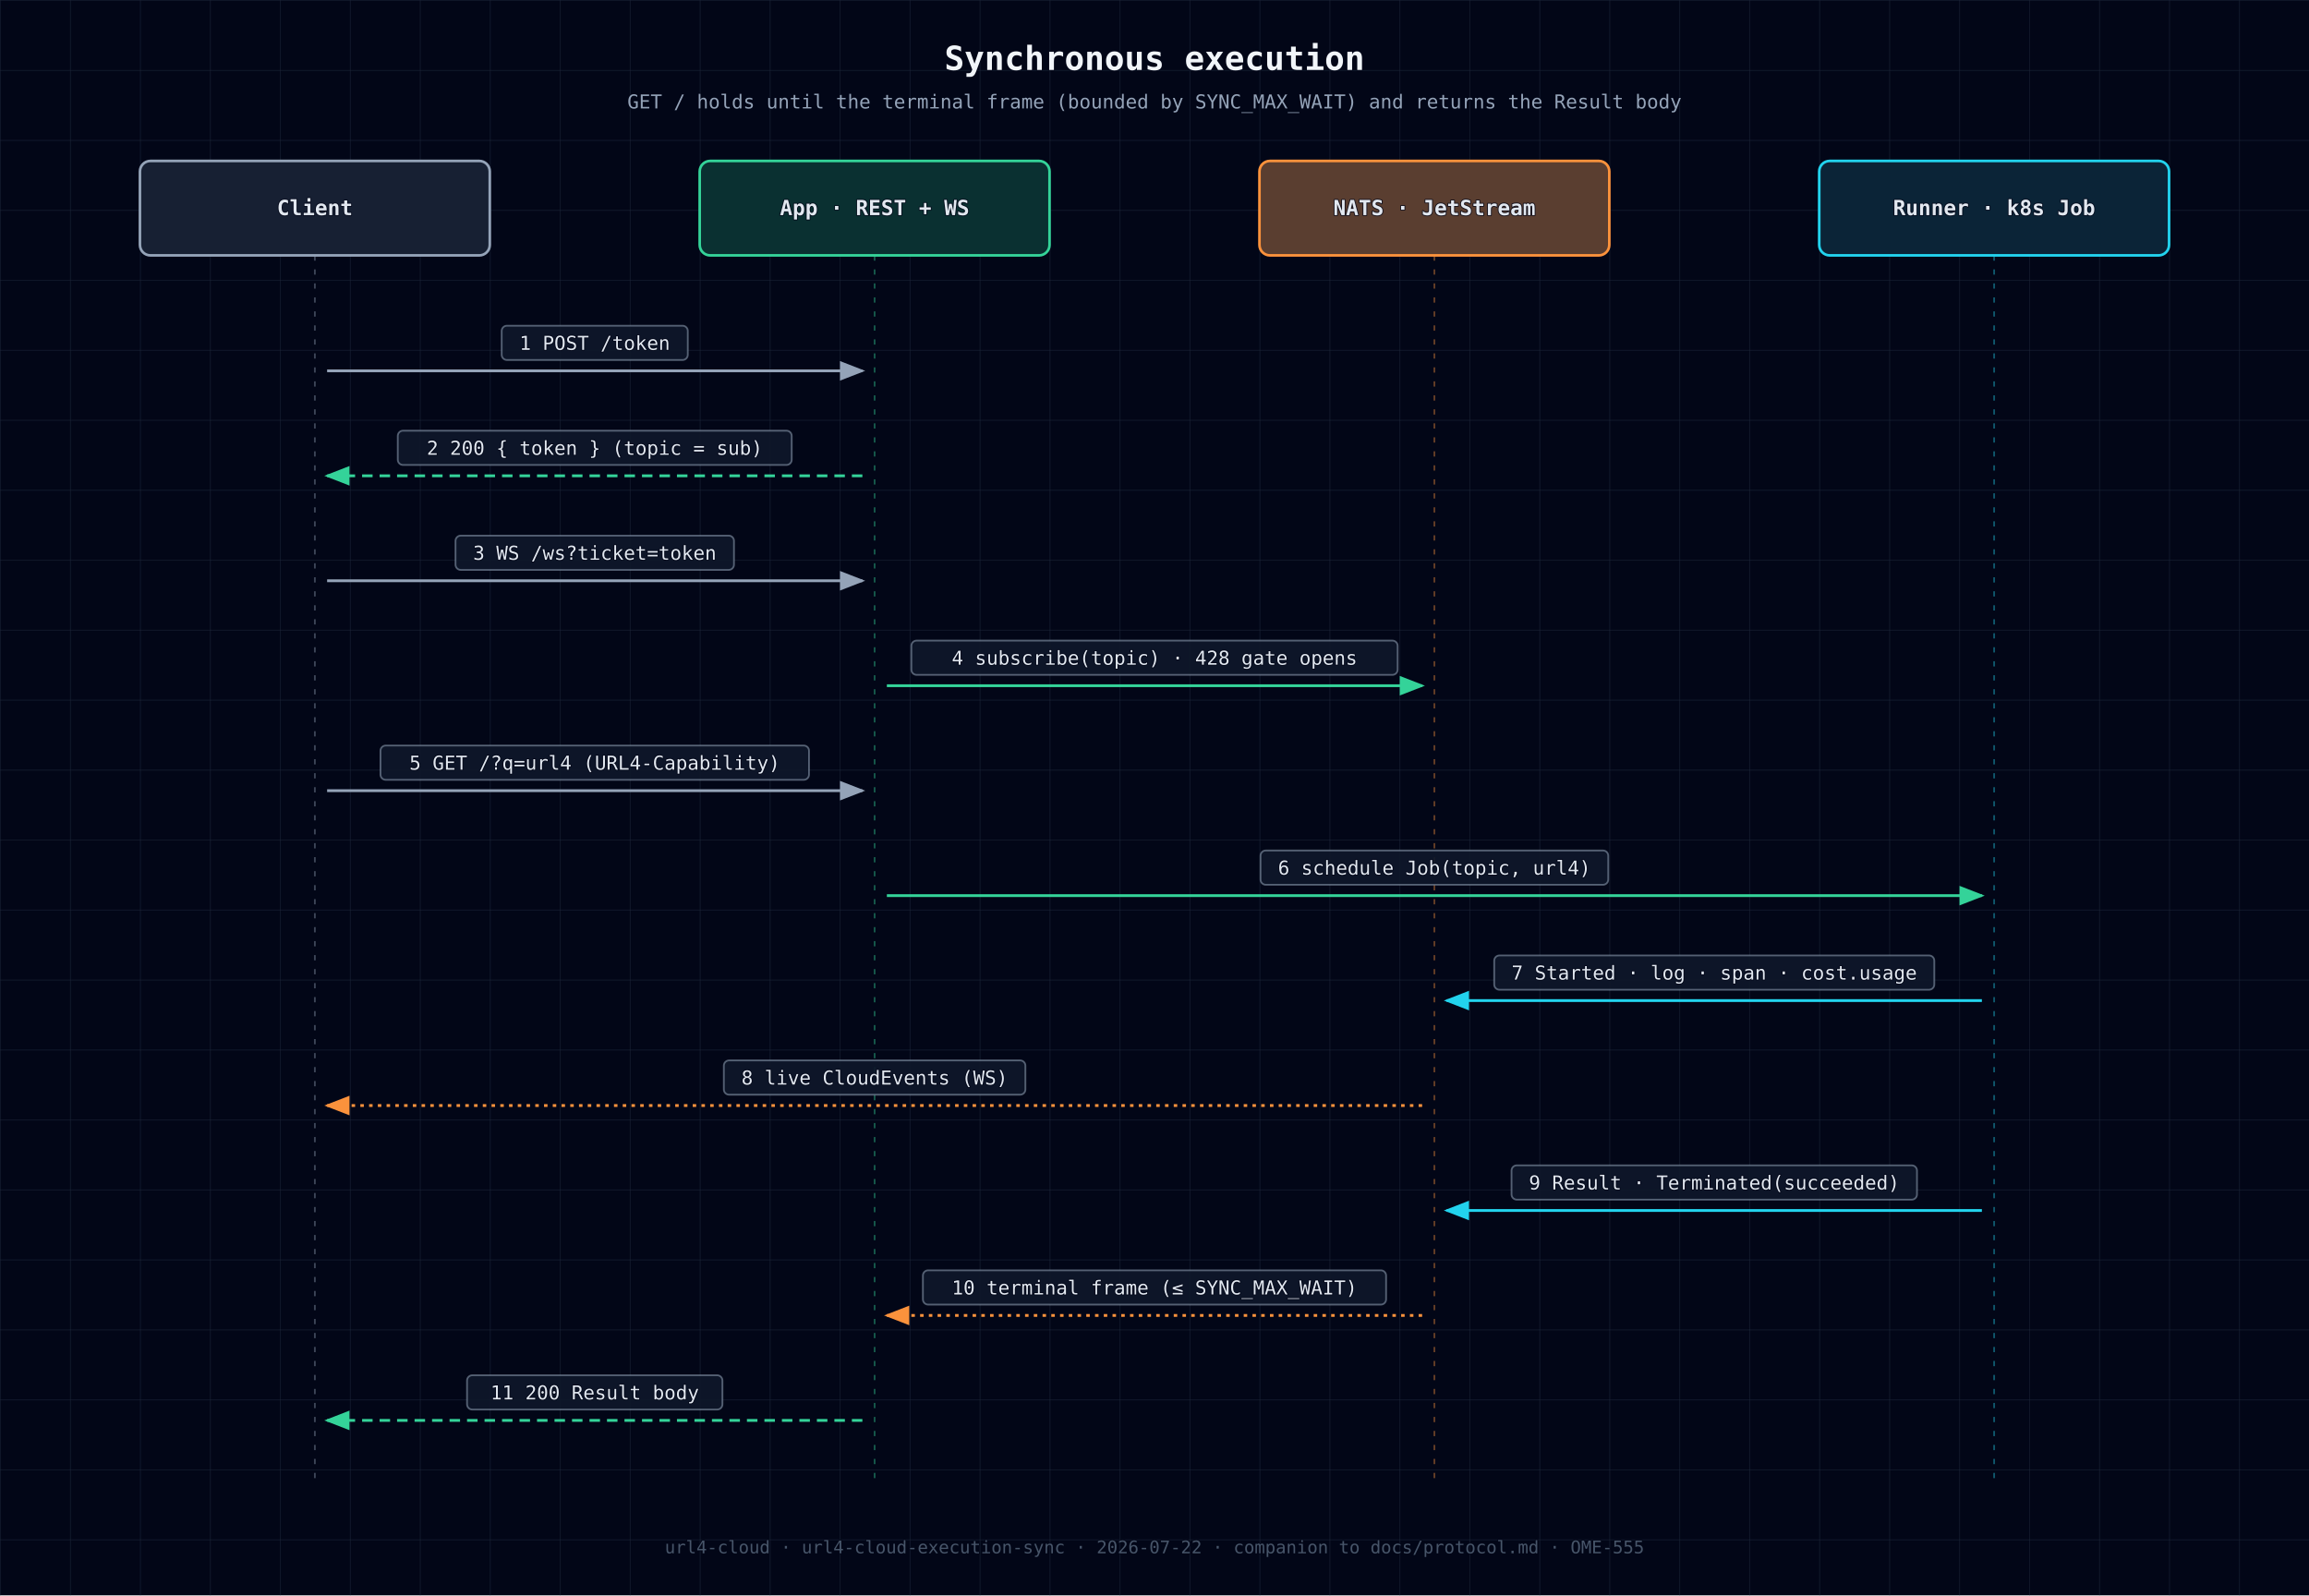
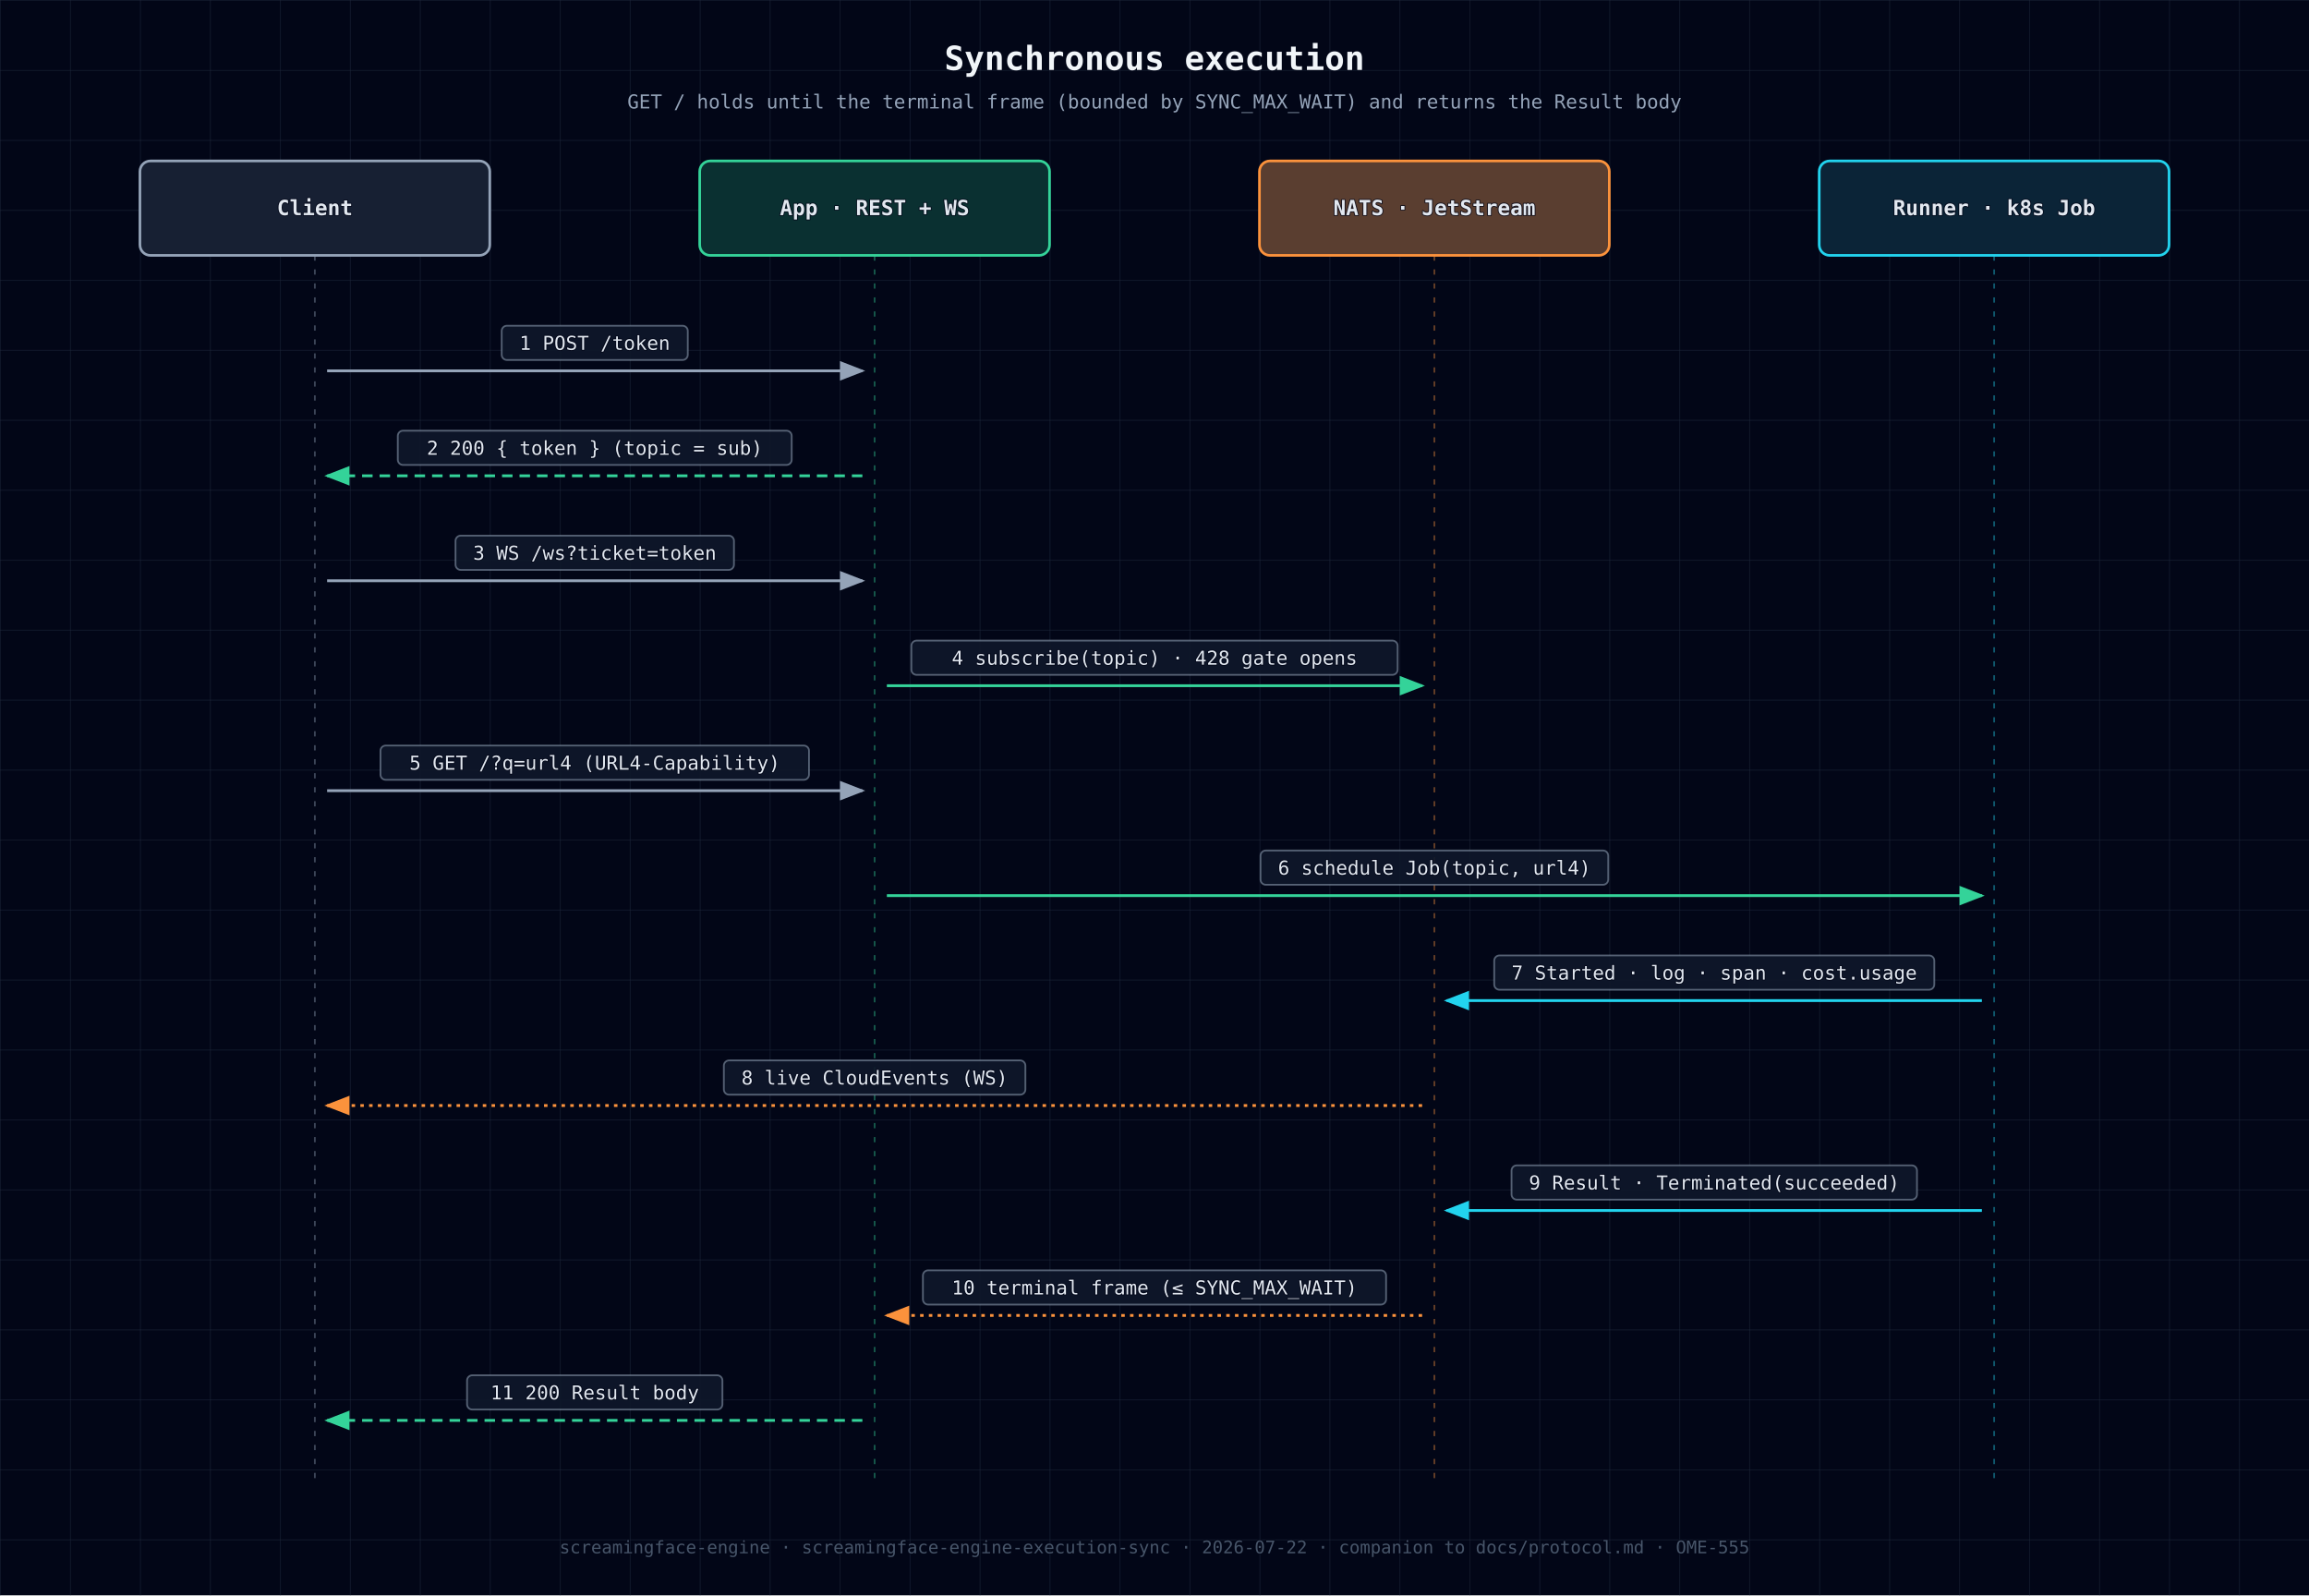
<svg xmlns="http://www.w3.org/2000/svg" viewBox="0 0 1320 912" font-family="JetBrains Mono, ui-monospace, monospace" font-weight="500">
  <style>svg text{paint-order:stroke fill;stroke:rgba(2,6,23,0.75);stroke-width:1;stroke-linejoin:round;stroke-linecap:round;}</style>
  <defs>
    <pattern id="grid" width="40" height="40" patternUnits="userSpaceOnUse">
      <path d="M 40 0 L 0 0 0 40" fill="none" stroke="#1e293b" stroke-width="0.5" />
    </pattern>
    <marker id="ah-external" markerWidth="9" markerHeight="7" refX="8" refY="3.5" orient="auto">
      <polygon points="0 0, 9 3.5, 0 7" fill="#94a3b8" />
    </marker>
    <marker id="ah-backend" markerWidth="9" markerHeight="7" refX="8" refY="3.5" orient="auto">
      <polygon points="0 0, 9 3.5, 0 7" fill="#34d399" />
    </marker>
    <marker id="ah-bus" markerWidth="9" markerHeight="7" refX="8" refY="3.5" orient="auto">
      <polygon points="0 0, 9 3.5, 0 7" fill="#fb923c" />
    </marker>
    <marker id="ah-compute" markerWidth="9" markerHeight="7" refX="8" refY="3.5" orient="auto">
      <polygon points="0 0, 9 3.5, 0 7" fill="#22d3ee" />
    </marker>
  </defs>
  <rect width="1320" height="912" fill="#020617" />
  <rect width="1320" height="912" fill="url(#grid)" />
  <text x="660" y="40" text-anchor="middle" font-size="19" font-weight="700" fill="#f1f5f9">Synchronous execution</text>
  <text x="660" y="62" text-anchor="middle" font-size="11" fill="#94a3b8">GET / holds until the terminal frame (bounded by SYNC_MAX_WAIT) and returns the Result body</text>
  <line x1="180" y1="146" x2="180" y2="846" stroke="#94a3b8" stroke-width="1" stroke-dasharray="3,5" opacity="0.4" />
  <rect x="80.0" y="92" width="200" height="54" rx="6" fill="#0f172a" />
  <rect x="80.0" y="92" width="200" height="54" rx="6" fill="rgba(30,41,59,0.55)" stroke="#94a3b8" stroke-width="1.5" />
  <text x="180" y="123" text-anchor="middle" font-size="12" font-weight="600" fill="#e2e8f0">Client</text>
  <line x1="500" y1="146" x2="500" y2="846" stroke="#34d399" stroke-width="1" stroke-dasharray="3,5" opacity="0.4" />
  <rect x="400.0" y="92" width="200" height="54" rx="6" fill="#0f172a" />
  <rect x="400.0" y="92" width="200" height="54" rx="6" fill="rgba(6,78,59,0.45)" stroke="#34d399" stroke-width="1.5" />
  <text x="500" y="123" text-anchor="middle" font-size="12" font-weight="600" fill="#e2e8f0">App  ·  REST + WS</text>
  <line x1="820" y1="146" x2="820" y2="846" stroke="#fb923c" stroke-width="1" stroke-dasharray="3,5" opacity="0.4" />
  <rect x="720.0" y="92" width="200" height="54" rx="6" fill="#0f172a" />
  <rect x="720.0" y="92" width="200" height="54" rx="6" fill="rgba(251,146,60,0.32)" stroke="#fb923c" stroke-width="1.5" />
  <text x="820" y="123" text-anchor="middle" font-size="12" font-weight="600" fill="#e2e8f0">NATS  ·  JetStream</text>
  <line x1="1140" y1="146" x2="1140" y2="846" stroke="#22d3ee" stroke-width="1" stroke-dasharray="3,5" opacity="0.4" />
  <rect x="1040.0" y="92" width="200" height="54" rx="6" fill="#0f172a" />
  <rect x="1040.0" y="92" width="200" height="54" rx="6" fill="rgba(8,51,68,0.5)" stroke="#22d3ee" stroke-width="1.5" />
  <text x="1140" y="123" text-anchor="middle" font-size="12" font-weight="600" fill="#e2e8f0">Runner  ·  k8s Job</text>
  <line x1="187" y1="212" x2="493" y2="212" stroke="#94a3b8" stroke-width="1.6" marker-end="url(#ah-external)" />
  <rect x="286.8" y="186.2" width="106.4" height="19.6" rx="3" fill="rgba(15,23,42,0.92)" stroke="rgba(148,163,184,0.55)" stroke-width="1" />
  <text x="340.0" y="200.0" text-anchor="middle" font-size="11" fill="#e2e8f0">1  POST /token</text>
  <line x1="493" y1="272" x2="187" y2="272" stroke="#34d399" stroke-width="1.6" stroke-dasharray="6,4" marker-end="url(#ah-backend)" />
  <rect x="227.4" y="246.2" width="225.2" height="19.6" rx="3" fill="rgba(15,23,42,0.92)" stroke="rgba(148,163,184,0.55)" stroke-width="1" />
  <text x="340.0" y="260.0" text-anchor="middle" font-size="11" fill="#e2e8f0">2  200 { token }   (topic = sub)</text>
  <line x1="187" y1="332" x2="493" y2="332" stroke="#94a3b8" stroke-width="1.6" marker-end="url(#ah-external)" />
  <rect x="260.4" y="306.2" width="159.2" height="19.6" rx="3" fill="rgba(15,23,42,0.92)" stroke="rgba(148,163,184,0.55)" stroke-width="1" />
  <text x="340.0" y="320.0" text-anchor="middle" font-size="11" fill="#e2e8f0">3  WS /ws?ticket=token</text>
  <line x1="507" y1="392" x2="813" y2="392" stroke="#34d399" stroke-width="1.6" marker-end="url(#ah-backend)" />
  <rect x="521.0" y="366.2" width="278.0" height="19.6" rx="3" fill="rgba(15,23,42,0.92)" stroke="rgba(148,163,184,0.55)" stroke-width="1" />
  <text x="660.0" y="380.0" text-anchor="middle" font-size="11" fill="#e2e8f0">4  subscribe(topic)   ·   428 gate opens</text>
  <line x1="187" y1="452" x2="493" y2="452" stroke="#94a3b8" stroke-width="1.6" marker-end="url(#ah-external)" />
  <rect x="217.5" y="426.2" width="245.0" height="19.6" rx="3" fill="rgba(15,23,42,0.92)" stroke="rgba(148,163,184,0.55)" stroke-width="1" />
  <text x="340.0" y="440.0" text-anchor="middle" font-size="11" fill="#e2e8f0">5  GET /?q=url4   (URL4-Capability)</text>
  <line x1="507" y1="512" x2="1133" y2="512" stroke="#34d399" stroke-width="1.6" marker-end="url(#ah-backend)" />
  <rect x="720.6" y="486.2" width="198.8" height="19.6" rx="3" fill="rgba(15,23,42,0.92)" stroke="rgba(148,163,184,0.55)" stroke-width="1" />
  <text x="820.0" y="500.0" text-anchor="middle" font-size="11" fill="#e2e8f0">6  schedule Job(topic, url4)</text>
  <line x1="1133" y1="572" x2="827" y2="572" stroke="#22d3ee" stroke-width="1.6" marker-end="url(#ah-compute)" />
  <rect x="854.2" y="546.2" width="251.6" height="19.6" rx="3" fill="rgba(15,23,42,0.92)" stroke="rgba(148,163,184,0.55)" stroke-width="1" />
  <text x="980.0" y="560.0" text-anchor="middle" font-size="11" fill="#e2e8f0">7  Started · log · span · cost.usage</text>
  <line x1="813" y1="632" x2="187" y2="632" stroke="#fb923c" stroke-width="1.6" stroke-dasharray="2,3" marker-end="url(#ah-bus)" />
  <rect x="413.8" y="606.2" width="172.4" height="19.6" rx="3" fill="rgba(15,23,42,0.92)" stroke="rgba(148,163,184,0.55)" stroke-width="1" />
  <text x="500.0" y="620.0" text-anchor="middle" font-size="11" fill="#e2e8f0">8  live CloudEvents (WS)</text>
  <line x1="1133" y1="692" x2="827" y2="692" stroke="#22d3ee" stroke-width="1.6" marker-end="url(#ah-compute)" />
  <rect x="864.1" y="666.2" width="231.8" height="19.6" rx="3" fill="rgba(15,23,42,0.92)" stroke="rgba(148,163,184,0.55)" stroke-width="1" />
  <text x="980.0" y="680.0" text-anchor="middle" font-size="11" fill="#e2e8f0">9  Result · Terminated(succeeded)</text>
  <line x1="813" y1="752" x2="507" y2="752" stroke="#fb923c" stroke-width="1.6" stroke-dasharray="2,3" marker-end="url(#ah-bus)" />
  <rect x="527.6" y="726.2" width="264.8" height="19.6" rx="3" fill="rgba(15,23,42,0.92)" stroke="rgba(148,163,184,0.55)" stroke-width="1" />
  <text x="660.0" y="740.0" text-anchor="middle" font-size="11" fill="#e2e8f0">10  terminal frame   (≤ SYNC_MAX_WAIT)</text>
  <line x1="493" y1="812" x2="187" y2="812" stroke="#34d399" stroke-width="1.6" stroke-dasharray="6,4" marker-end="url(#ah-backend)" />
  <rect x="267.0" y="786.2" width="146.0" height="19.6" rx="3" fill="rgba(15,23,42,0.92)" stroke="rgba(148,163,184,0.55)" stroke-width="1" />
  <text x="340.0" y="800.0" text-anchor="middle" font-size="11" fill="#e2e8f0">11  200  Result body</text>
-   <text x="660" y="888" text-anchor="middle" font-size="10" fill="#475569">url4-cloud · url4-cloud-execution-sync · 2026-07-22 · companion to docs/protocol.md · OME-555</text>
+   <text x="660" y="888" text-anchor="middle" font-size="10" fill="#475569">screamingface-engine · screamingface-engine-execution-sync · 2026-07-22 · companion to docs/protocol.md · OME-555</text>
</svg>
